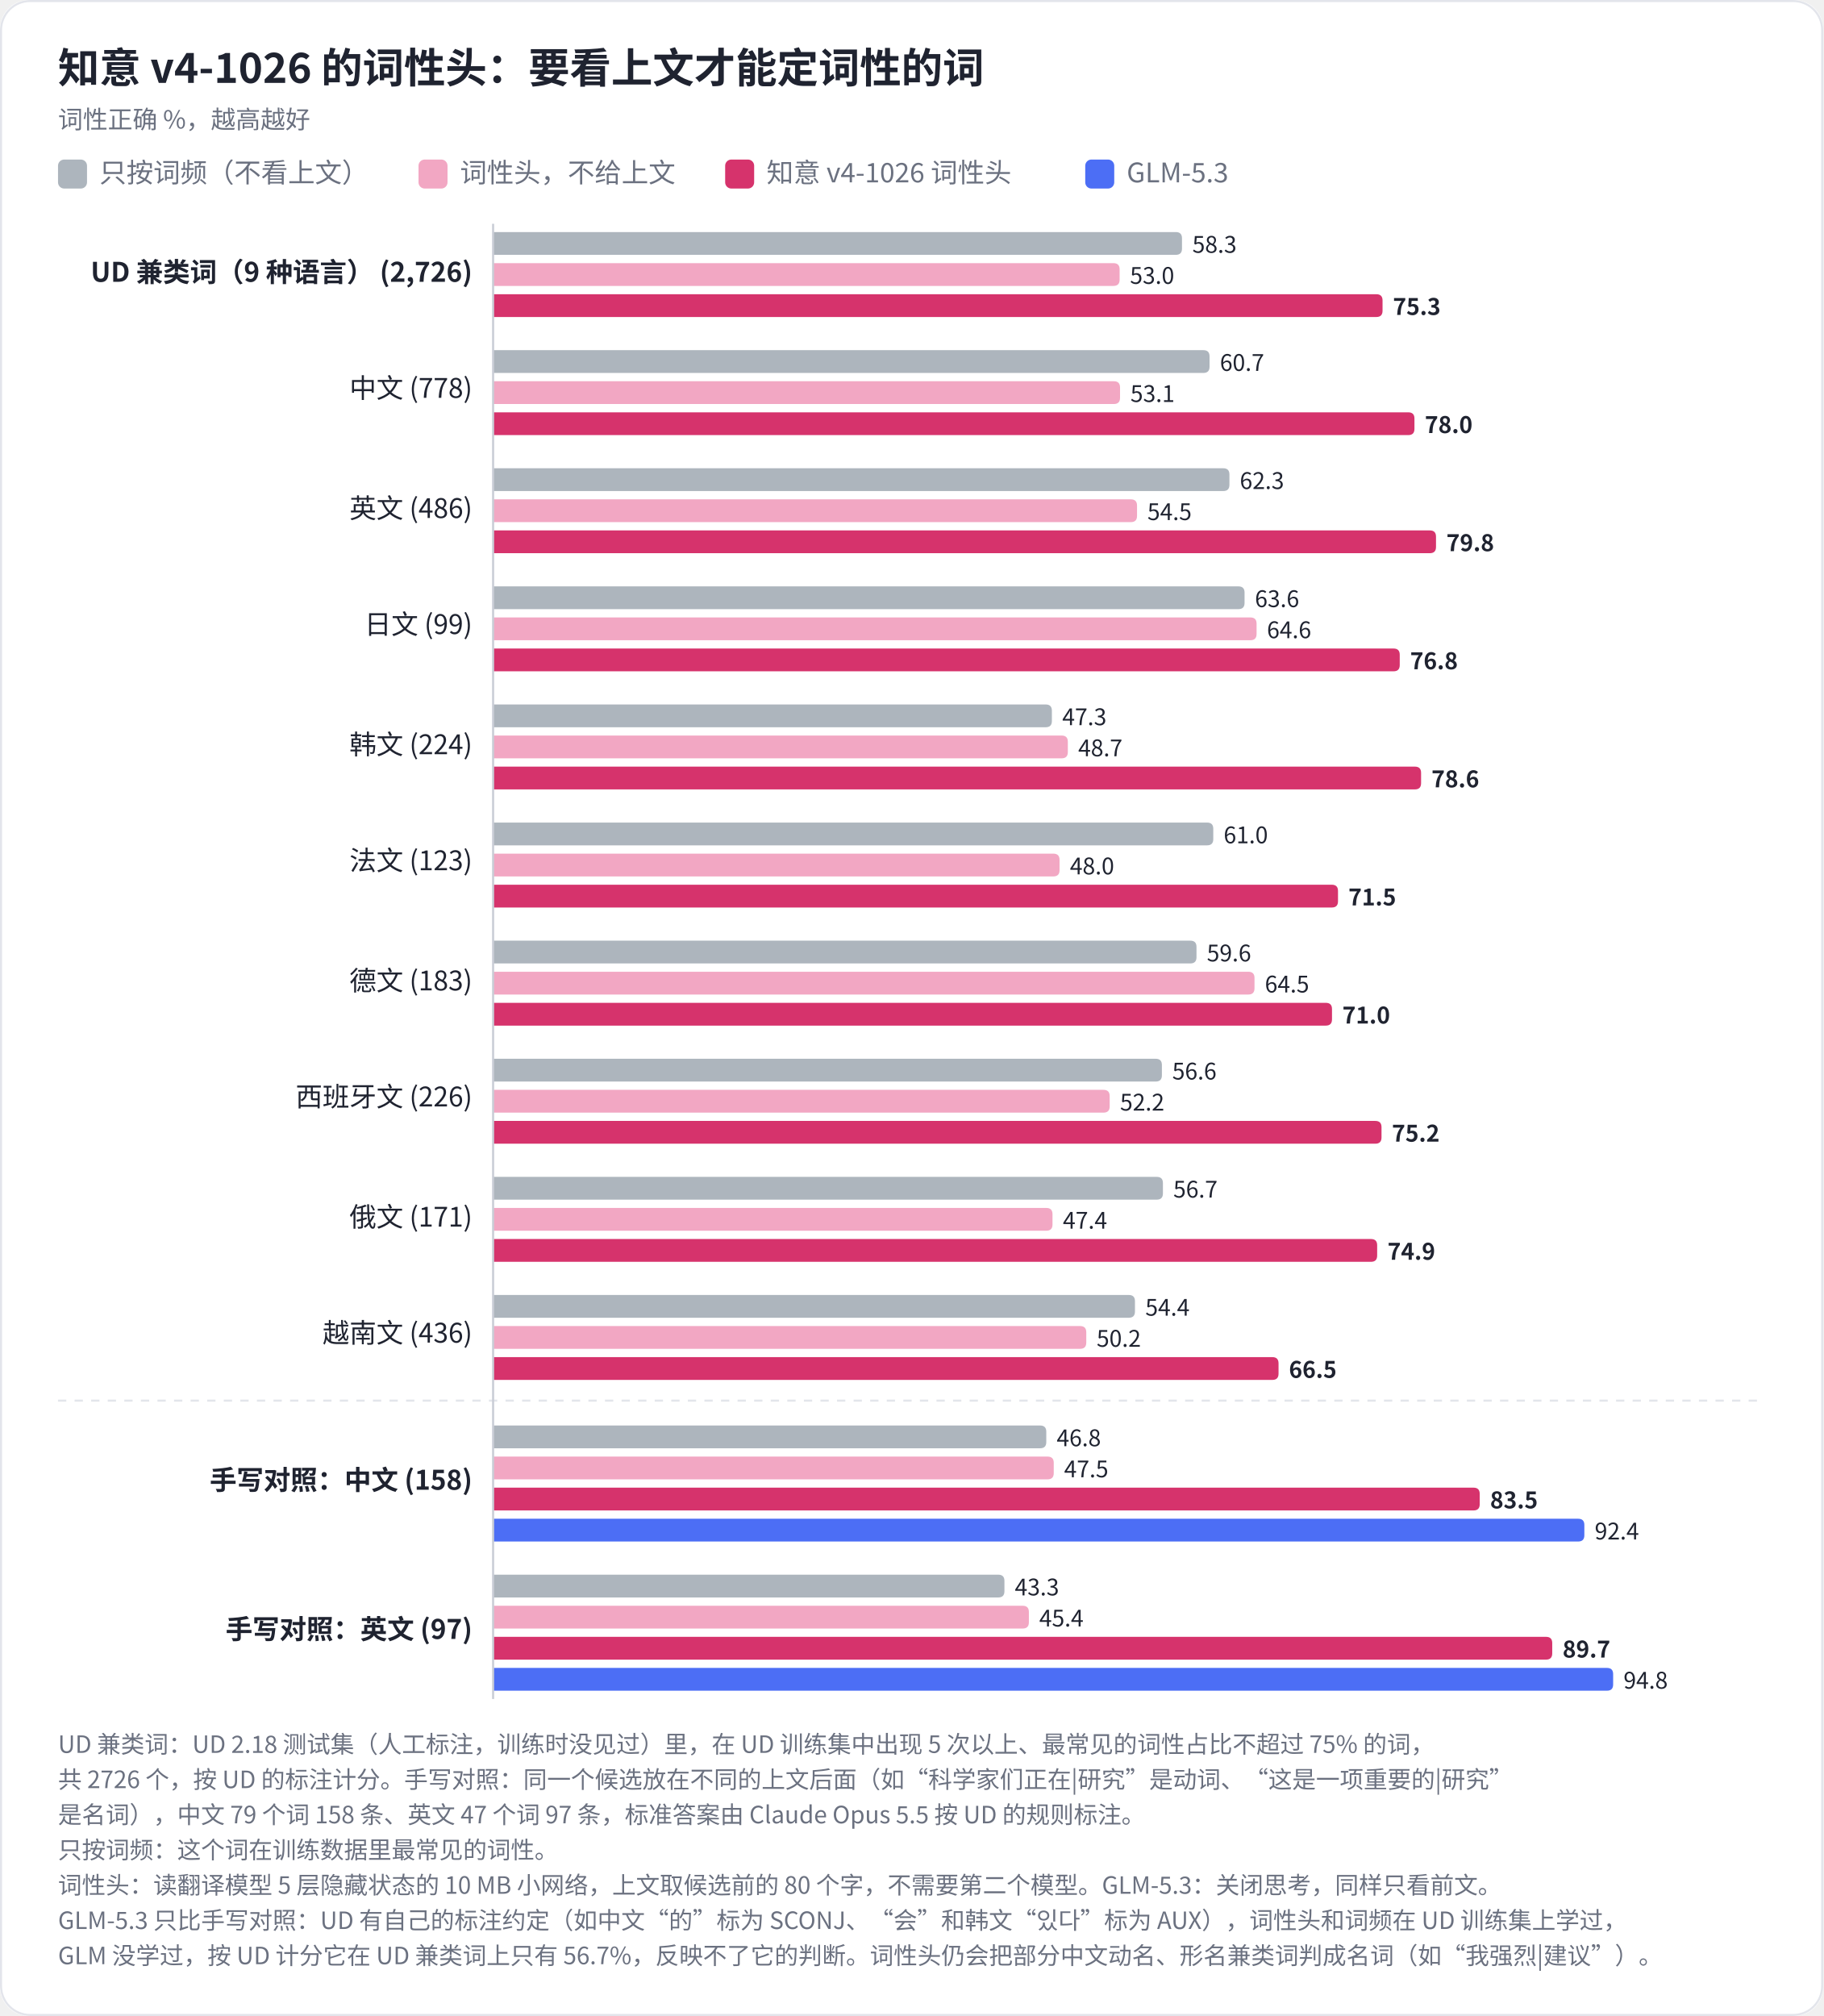
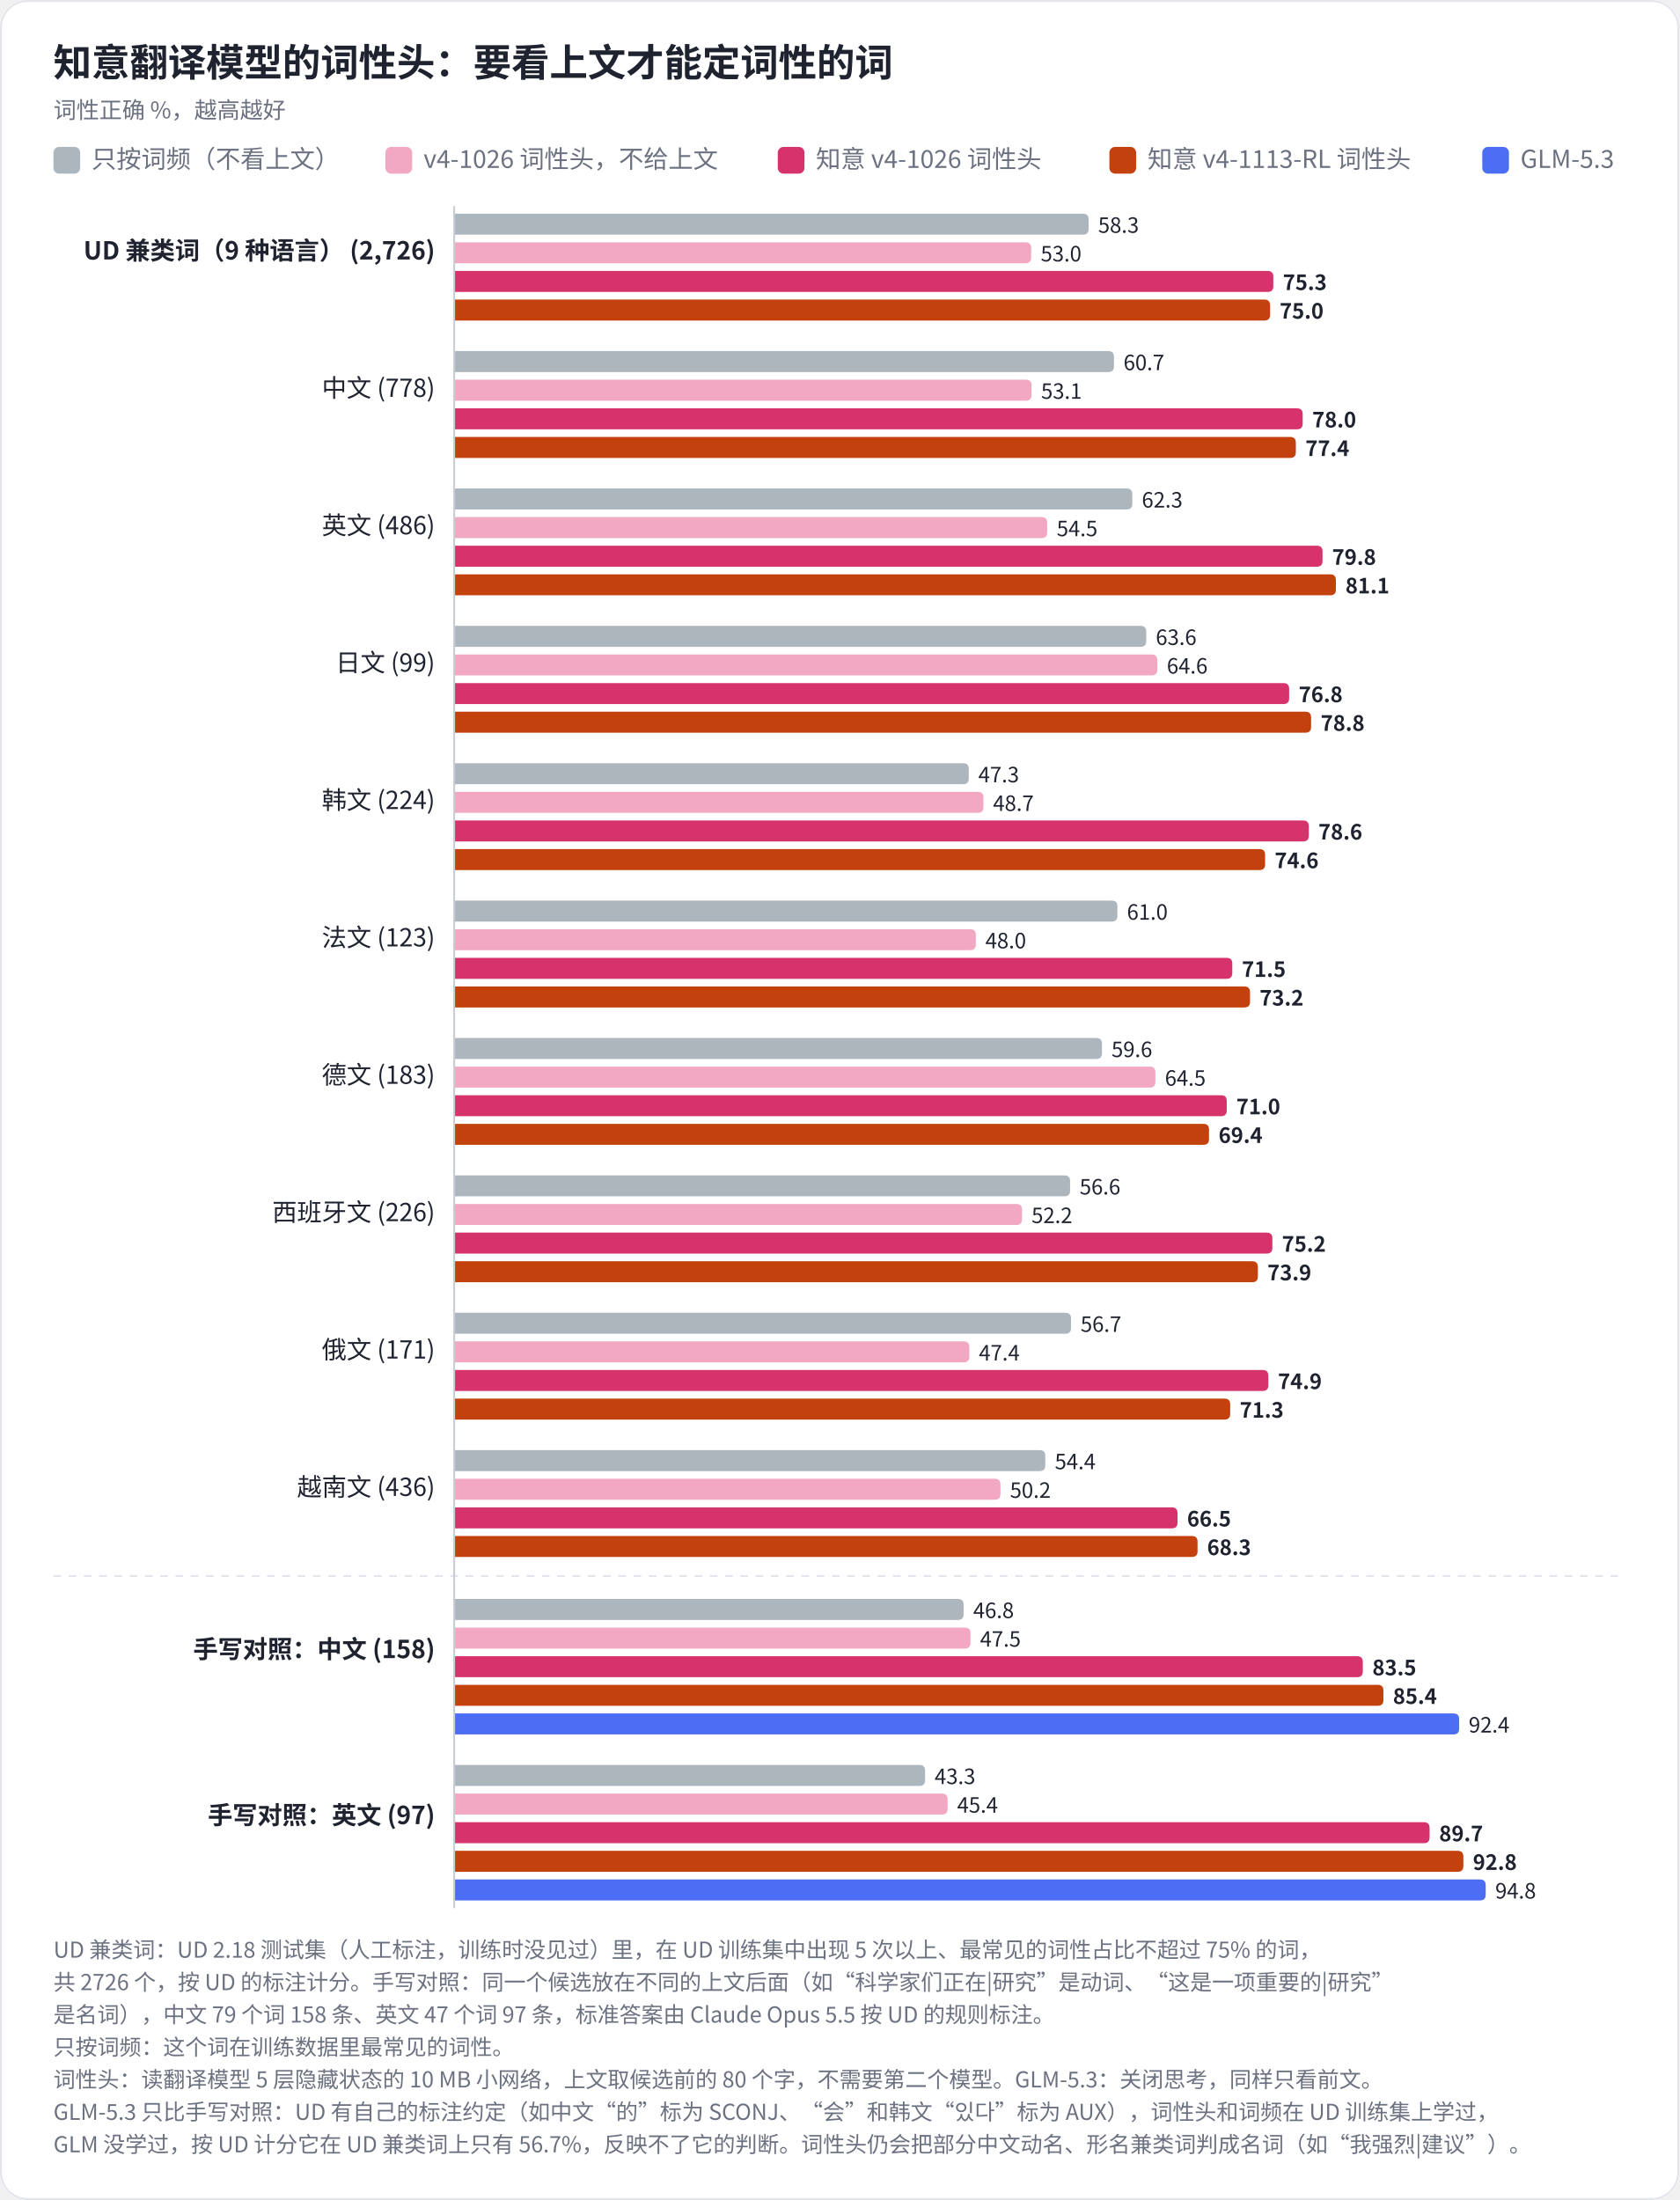
- <svg xmlns="http://www.w3.org/2000/svg" width="880" height="973" viewBox="0 0 880 973" font-family="'Microsoft YaHei','PingFang SC','Noto Sans CJK SC','Segoe UI',sans-serif">
-   <rect width="880" height="973" rx="14" fill="#FFFFFF" />
-   <rect x="0.5" y="0.5" width="879" height="972" rx="14" fill="none" stroke="#E3E5EB" />
-   <text x="28" y="40" font-size="20" font-weight="700" fill="#1F2330">知意 v4-1026 的词性头：要看上文才能定词性的词</text>
+ <svg xmlns="http://www.w3.org/2000/svg" width="880" height="1153" viewBox="0 0 880 1153" font-family="'Microsoft YaHei','PingFang SC','Noto Sans CJK SC','Segoe UI',sans-serif">
+   <rect width="880" height="1153" rx="14" fill="#FFFFFF" />
+   <rect x="0.5" y="0.5" width="879" height="1152" rx="14" fill="none" stroke="#E3E5EB" />
+   <text x="28" y="40" font-size="20" font-weight="700" fill="#1F2330">知意翻译模型的词性头：要看上文才能定词性的词</text>
  <text x="28" y="62" font-size="12" fill="#6B7180">词性正确 %，越高越好</text>
  <rect x="28" y="77" width="14" height="14" rx="3" fill="#ADB5BD" />
  <text x="48" y="88" font-size="13" fill="#6B7180">只按词频（不看上文）</text>
  <rect x="202" y="77" width="14" height="14" rx="3" fill="#F2A7C3" />
-   <text x="222" y="88" font-size="13" fill="#6B7180">词性头，不给上文</text>
-   <rect x="350" y="77" width="14" height="14" rx="3" fill="#D6336C" />
-   <text x="370" y="88" font-size="13" fill="#6B7180">知意 v4-1026 词性头</text>
-   <rect x="523.8" y="77" width="14" height="14" rx="3" fill="#4C6EF5" />
-   <text x="543.8" y="88" font-size="13" fill="#6B7180">GLM-5.3</text>
+   <text x="222" y="88" font-size="13" fill="#6B7180">v4-1026 词性头，不给上文</text>
+   <rect x="407.6" y="77" width="14" height="14" rx="3" fill="#D6336C" />
+   <text x="427.6" y="88" font-size="13" fill="#6B7180">知意 v4-1026 词性头</text>
+   <rect x="581.4" y="77" width="14" height="14" rx="3" fill="#C2410C" />
+   <text x="601.4" y="88" font-size="13" fill="#6B7180">知意 v4-1113-RL 词性头</text>
+   <rect x="776.8" y="77" width="14" height="14" rx="3" fill="#4C6EF5" />
+   <text x="796.8" y="88" font-size="13" fill="#6B7180">GLM-5.3</text>
  <text x="228" y="136" font-size="13" font-weight="700" text-anchor="end" fill="#1F2330">UD 兼类词（9 种语言） (2,726)</text>
  <path d="M238,112 H567.5 Q570.5,112 570.5,115.0 V120.0 Q570.5,123 567.5,123 H238 Z" fill="#ADB5BD" />
  <text x="575.5" y="122" font-size="11" fill="#1F2330">58.3</text>
  <path d="M238,127 H537.4 Q540.4,127 540.4,130.0 V135.0 Q540.4,138 537.4,138 H238 Z" fill="#F2A7C3" />
  <text x="545.4" y="137" font-size="11" fill="#1F2330">53.0</text>
  <path d="M238,142 H664.3 Q667.3,142 667.3,145.0 V150.0 Q667.3,153 664.3,153 H238 Z" fill="#D6336C" />
  <text x="672.3" y="152" font-size="11" font-weight="700" fill="#1F2330">75.3</text>
-   <text x="228" y="192" font-size="13" text-anchor="end" fill="#1F2330">中文 (778)</text>
-   <path d="M238,169 H580.8 Q583.8,169 583.8,172.0 V177.0 Q583.8,180 580.8,180 H238 Z" fill="#ADB5BD" />
-   <text x="588.8" y="179" font-size="11" fill="#1F2330">60.7</text>
-   <path d="M238,184 H537.6 Q540.6,184 540.6,187.0 V192.0 Q540.6,195 537.6,195 H238 Z" fill="#F2A7C3" />
-   <text x="545.6" y="194" font-size="11" fill="#1F2330">53.1</text>
-   <path d="M238,199 H679.7 Q682.7,199 682.7,202.0 V207.0 Q682.7,210 679.7,210 H238 Z" fill="#D6336C" />
-   <text x="687.7" y="209" font-size="11" font-weight="700" fill="#1F2330">78.0</text>
-   <text x="228" y="250" font-size="13" text-anchor="end" fill="#1F2330">英文 (486)</text>
-   <path d="M238,226 H590.4 Q593.4,226 593.4,229.0 V234.0 Q593.4,237 590.4,237 H238 Z" fill="#ADB5BD" />
-   <text x="598.4" y="236" font-size="11" fill="#1F2330">62.3</text>
-   <path d="M238,241 H545.8 Q548.8,241 548.8,244.0 V249.0 Q548.8,252 545.8,252 H238 Z" fill="#F2A7C3" />
-   <text x="553.8" y="251" font-size="11" fill="#1F2330">54.5</text>
-   <path d="M238,256 H690.1 Q693.1,256 693.1,259.0 V264.0 Q693.1,267 690.1,267 H238 Z" fill="#D6336C" />
-   <text x="698.1" y="266" font-size="11" font-weight="700" fill="#1F2330">79.8</text>
-   <text x="228" y="306" font-size="13" text-anchor="end" fill="#1F2330">日文 (99)</text>
-   <path d="M238,283 H597.7 Q600.7,283 600.7,286.0 V291.0 Q600.7,294 597.7,294 H238 Z" fill="#ADB5BD" />
-   <text x="605.7" y="293" font-size="11" fill="#1F2330">63.6</text>
-   <path d="M238,298 H603.5 Q606.5,298 606.5,301.0 V306.0 Q606.5,309 603.5,309 H238 Z" fill="#F2A7C3" />
-   <text x="611.5" y="308" font-size="11" fill="#1F2330">64.6</text>
-   <path d="M238,313 H672.6 Q675.6,313 675.6,316.0 V321.0 Q675.6,324 672.6,324 H238 Z" fill="#D6336C" />
-   <text x="680.6" y="323" font-size="11" font-weight="700" fill="#1F2330">76.8</text>
-   <text x="228" y="364" font-size="13" text-anchor="end" fill="#1F2330">韩文 (224)</text>
-   <path d="M238,340 H504.7 Q507.7,340 507.7,343.0 V348.0 Q507.7,351 504.7,351 H238 Z" fill="#ADB5BD" />
-   <text x="512.7" y="350" font-size="11" fill="#1F2330">47.3</text>
-   <path d="M238,355 H512.4 Q515.4,355 515.4,358.0 V363.0 Q515.4,366 512.4,366 H238 Z" fill="#F2A7C3" />
-   <text x="520.4" y="365" font-size="11" fill="#1F2330">48.7</text>
-   <path d="M238,370 H682.9 Q685.9,370 685.9,373.0 V378.0 Q685.9,381 682.9,381 H238 Z" fill="#D6336C" />
-   <text x="690.9" y="380" font-size="11" font-weight="700" fill="#1F2330">78.6</text>
-   <text x="228" y="420" font-size="13" text-anchor="end" fill="#1F2330">法文 (123)</text>
-   <path d="M238,397 H582.6 Q585.6,397 585.6,400.0 V405.0 Q585.6,408 582.6,408 H238 Z" fill="#ADB5BD" />
-   <text x="590.6" y="407" font-size="11" fill="#1F2330">61.0</text>
-   <path d="M238,412 H508.4 Q511.4,412 511.4,415.0 V420.0 Q511.4,423 508.4,423 H238 Z" fill="#F2A7C3" />
-   <text x="516.4" y="422" font-size="11" fill="#1F2330">48.0</text>
-   <path d="M238,427 H642.8 Q645.8,427 645.8,430.0 V435.0 Q645.8,438 642.8,438 H238 Z" fill="#D6336C" />
-   <text x="650.8" y="437" font-size="11" font-weight="700" fill="#1F2330">71.5</text>
-   <text x="228" y="478" font-size="13" text-anchor="end" fill="#1F2330">德文 (183)</text>
-   <path d="M238,454 H574.5 Q577.5,454 577.5,457.0 V462.0 Q577.5,465 574.5,465 H238 Z" fill="#ADB5BD" />
-   <text x="582.5" y="464" font-size="11" fill="#1F2330">59.6</text>
-   <path d="M238,469 H602.5 Q605.5,469 605.5,472.0 V477.0 Q605.5,480 602.5,480 H238 Z" fill="#F2A7C3" />
-   <text x="610.5" y="479" font-size="11" fill="#1F2330">64.5</text>
-   <path d="M238,484 H639.9 Q642.9,484 642.9,487.0 V492.0 Q642.9,495 639.9,495 H238 Z" fill="#D6336C" />
-   <text x="647.9" y="494" font-size="11" font-weight="700" fill="#1F2330">71.0</text>
-   <text x="228" y="534" font-size="13" text-anchor="end" fill="#1F2330">西班牙文 (226)</text>
-   <path d="M238,511 H557.8 Q560.8,511 560.8,514.0 V519.0 Q560.8,522 557.8,522 H238 Z" fill="#ADB5BD" />
-   <text x="565.8" y="521" font-size="11" fill="#1F2330">56.6</text>
-   <path d="M238,526 H532.6 Q535.6,526 535.6,529.0 V534.0 Q535.6,537 532.6,537 H238 Z" fill="#F2A7C3" />
-   <text x="540.6" y="536" font-size="11" fill="#1F2330">52.2</text>
-   <path d="M238,541 H663.8 Q666.8,541 666.8,544.0 V549.0 Q666.8,552 663.8,552 H238 Z" fill="#D6336C" />
-   <text x="671.8" y="551" font-size="11" font-weight="700" fill="#1F2330">75.2</text>
-   <text x="228" y="592" font-size="13" text-anchor="end" fill="#1F2330">俄文 (171)</text>
-   <path d="M238,568 H558.3 Q561.3,568 561.3,571.0 V576.0 Q561.3,579 558.3,579 H238 Z" fill="#ADB5BD" />
-   <text x="566.3" y="578" font-size="11" fill="#1F2330">56.7</text>
-   <path d="M238,583 H505.0 Q508.0,583 508.0,586.0 V591.0 Q508.0,594 505.0,594 H238 Z" fill="#F2A7C3" />
-   <text x="513.0" y="593" font-size="11" fill="#1F2330">47.4</text>
-   <path d="M238,598 H661.7 Q664.7,598 664.7,601.0 V606.0 Q664.7,609 661.7,609 H238 Z" fill="#D6336C" />
-   <text x="669.7" y="608" font-size="11" font-weight="700" fill="#1F2330">74.9</text>
-   <text x="228" y="648" font-size="13" text-anchor="end" fill="#1F2330">越南文 (436)</text>
-   <path d="M238,625 H544.8 Q547.8,625 547.8,628.0 V633.0 Q547.8,636 544.8,636 H238 Z" fill="#ADB5BD" />
-   <text x="552.8" y="635" font-size="11" fill="#1F2330">54.4</text>
-   <path d="M238,640 H521.3 Q524.3,640 524.3,643.0 V648.0 Q524.3,651 521.3,651 H238 Z" fill="#F2A7C3" />
-   <text x="529.3" y="650" font-size="11" fill="#1F2330">50.2</text>
-   <path d="M238,655 H614.1 Q617.1,655 617.1,658.0 V663.0 Q617.1,666 614.1,666 H238 Z" fill="#D6336C" />
-   <text x="622.1" y="665" font-size="11" font-weight="700" fill="#1F2330">66.5</text>
-   <line x1="28" y1="676.0" x2="852" y2="676.0" stroke="#E3E5EB" stroke-dasharray="4 4" />
-   <text x="228" y="719" font-size="13" font-weight="700" text-anchor="end" fill="#1F2330">手写对照：中文 (158)</text>
-   <path d="M238,688 H502.0 Q505.0,688 505.0,691.0 V696.0 Q505.0,699 502.0,699 H238 Z" fill="#ADB5BD" />
-   <text x="510.0" y="698" font-size="11" fill="#1F2330">46.8</text>
-   <path d="M238,703 H505.6 Q508.6,703 508.6,706.0 V711.0 Q508.6,714 505.6,714 H238 Z" fill="#F2A7C3" />
-   <text x="513.6" y="713" font-size="11" fill="#1F2330">47.5</text>
-   <path d="M238,718 H711.2 Q714.2,718 714.2,721.0 V726.0 Q714.2,729 711.2,729 H238 Z" fill="#D6336C" />
-   <text x="719.2" y="728" font-size="11" font-weight="700" fill="#1F2330">83.5</text>
-   <path d="M238,733 H761.7 Q764.7,733 764.7,736.0 V741.0 Q764.7,744 761.7,744 H238 Z" fill="#4C6EF5" />
-   <text x="769.7" y="743" font-size="11" fill="#1F2330">92.4</text>
-   <text x="228" y="791" font-size="13" font-weight="700" text-anchor="end" fill="#1F2330">手写对照：英文 (97)</text>
-   <path d="M238,760 H481.8 Q484.8,760 484.8,763.0 V768.0 Q484.8,771 481.8,771 H238 Z" fill="#ADB5BD" />
-   <text x="489.8" y="770" font-size="11" fill="#1F2330">43.3</text>
-   <path d="M238,775 H493.6 Q496.6,775 496.6,778.0 V783.0 Q496.6,786 493.6,786 H238 Z" fill="#F2A7C3" />
-   <text x="501.6" y="785" font-size="11" fill="#1F2330">45.4</text>
-   <path d="M238,790 H746.2 Q749.2,790 749.2,793.0 V798.0 Q749.2,801 746.2,801 H238 Z" fill="#D6336C" />
-   <text x="754.2" y="800" font-size="11" font-weight="700" fill="#1F2330">89.7</text>
-   <path d="M238,805 H775.6 Q778.6,805 778.6,808.0 V813.0 Q778.6,816 775.6,816 H238 Z" fill="#4C6EF5" />
-   <text x="783.6" y="815" font-size="11" fill="#1F2330">94.8</text>
-   <line x1="238" y1="108" x2="238" y2="820" stroke="#C9CDD6" />
-   <text x="28" y="846" font-size="11.5" fill="#6B7180">UD 兼类词：UD 2.18 测试集（人工标注，训练时没见过）里，在 UD 训练集中出现 5 次以上、最常见的词性占比不超过 75% 的词，</text>
-   <text x="28" y="863" font-size="11.5" fill="#6B7180">共 2726 个，按 UD 的标注计分。手写对照：同一个候选放在不同的上文后面（如“科学家们正在|研究”是动词、“这是一项重要的|研究”</text>
-   <text x="28" y="880" font-size="11.5" fill="#6B7180">是名词），中文 79 个词 158 条、英文 47 个词 97 条，标准答案由 Claude Opus 5.5 按 UD 的规则标注。</text>
-   <text x="28" y="897" font-size="11.5" fill="#6B7180">只按词频：这个词在训练数据里最常见的词性。</text>
-   <text x="28" y="914" font-size="11.5" fill="#6B7180">词性头：读翻译模型 5 层隐藏状态的 10 MB 小网络，上文取候选前的 80 个字，不需要第二个模型。GLM-5.3：关闭思考，同样只看前文。</text>
-   <text x="28" y="931" font-size="11.5" fill="#6B7180">GLM-5.3 只比手写对照：UD 有自己的标注约定（如中文“的”标为 SCONJ、“会”和韩文“있다”标为 AUX），词性头和词频在 UD 训练集上学过，</text>
-   <text x="28" y="948" font-size="11.5" fill="#6B7180">GLM 没学过，按 UD 计分它在 UD 兼类词上只有 56.7%，反映不了它的判断。词性头仍会把部分中文动名、形名兼类词判成名词（如“我强烈|建议”）。</text>
+   <path d="M238,157 H662.6 Q665.6,157 665.6,160.0 V165.0 Q665.6,168 662.6,168 H238 Z" fill="#C2410C" />
+   <text x="670.6" y="167" font-size="11" font-weight="700" fill="#1F2330">75.0</text>
+   <text x="228" y="208" font-size="13" text-anchor="end" fill="#1F2330">中文 (778)</text>
+   <path d="M238,184 H580.8 Q583.8,184 583.8,187.0 V192.0 Q583.8,195 580.8,195 H238 Z" fill="#ADB5BD" />
+   <text x="588.8" y="194" font-size="11" fill="#1F2330">60.7</text>
+   <path d="M238,199 H537.6 Q540.6,199 540.6,202.0 V207.0 Q540.6,210 537.6,210 H238 Z" fill="#F2A7C3" />
+   <text x="545.6" y="209" font-size="11" fill="#1F2330">53.1</text>
+   <path d="M238,214 H679.7 Q682.7,214 682.7,217.0 V222.0 Q682.7,225 679.7,225 H238 Z" fill="#D6336C" />
+   <text x="687.7" y="224" font-size="11" font-weight="700" fill="#1F2330">78.0</text>
+   <path d="M238,229 H676.1 Q679.1,229 679.1,232.0 V237.0 Q679.1,240 676.1,240 H238 Z" fill="#C2410C" />
+   <text x="684.1" y="239" font-size="11" font-weight="700" fill="#1F2330">77.4</text>
+   <text x="228" y="280" font-size="13" text-anchor="end" fill="#1F2330">英文 (486)</text>
+   <path d="M238,256 H590.4 Q593.4,256 593.4,259.0 V264.0 Q593.4,267 590.4,267 H238 Z" fill="#ADB5BD" />
+   <text x="598.4" y="266" font-size="11" fill="#1F2330">62.3</text>
+   <path d="M238,271 H545.8 Q548.8,271 548.8,274.0 V279.0 Q548.8,282 545.8,282 H238 Z" fill="#F2A7C3" />
+   <text x="553.8" y="281" font-size="11" fill="#1F2330">54.5</text>
+   <path d="M238,286 H690.1 Q693.1,286 693.1,289.0 V294.0 Q693.1,297 690.1,297 H238 Z" fill="#D6336C" />
+   <text x="698.1" y="296" font-size="11" font-weight="700" fill="#1F2330">79.8</text>
+   <path d="M238,301 H697.1 Q700.1,301 700.1,304.0 V309.0 Q700.1,312 697.1,312 H238 Z" fill="#C2410C" />
+   <text x="705.1" y="311" font-size="11" font-weight="700" fill="#1F2330">81.1</text>
+   <text x="228" y="352" font-size="13" text-anchor="end" fill="#1F2330">日文 (99)</text>
+   <path d="M238,328 H597.7 Q600.7,328 600.7,331.0 V336.0 Q600.7,339 597.7,339 H238 Z" fill="#ADB5BD" />
+   <text x="605.7" y="338" font-size="11" fill="#1F2330">63.6</text>
+   <path d="M238,343 H603.5 Q606.5,343 606.5,346.0 V351.0 Q606.5,354 603.5,354 H238 Z" fill="#F2A7C3" />
+   <text x="611.5" y="353" font-size="11" fill="#1F2330">64.6</text>
+   <path d="M238,358 H672.6 Q675.6,358 675.6,361.0 V366.0 Q675.6,369 672.6,369 H238 Z" fill="#D6336C" />
+   <text x="680.6" y="368" font-size="11" font-weight="700" fill="#1F2330">76.8</text>
+   <path d="M238,373 H684.1 Q687.1,373 687.1,376.0 V381.0 Q687.1,384 684.1,384 H238 Z" fill="#C2410C" />
+   <text x="692.1" y="383" font-size="11" font-weight="700" fill="#1F2330">78.8</text>
+   <text x="228" y="424" font-size="13" text-anchor="end" fill="#1F2330">韩文 (224)</text>
+   <path d="M238,400 H504.7 Q507.7,400 507.7,403.0 V408.0 Q507.7,411 504.7,411 H238 Z" fill="#ADB5BD" />
+   <text x="512.7" y="410" font-size="11" fill="#1F2330">47.3</text>
+   <path d="M238,415 H512.4 Q515.4,415 515.4,418.0 V423.0 Q515.4,426 512.4,426 H238 Z" fill="#F2A7C3" />
+   <text x="520.4" y="425" font-size="11" fill="#1F2330">48.7</text>
+   <path d="M238,430 H682.9 Q685.9,430 685.9,433.0 V438.0 Q685.9,441 682.9,441 H238 Z" fill="#D6336C" />
+   <text x="690.9" y="440" font-size="11" font-weight="700" fill="#1F2330">78.6</text>
+   <path d="M238,445 H660.0 Q663.0,445 663.0,448.0 V453.0 Q663.0,456 660.0,456 H238 Z" fill="#C2410C" />
+   <text x="668.0" y="455" font-size="11" font-weight="700" fill="#1F2330">74.6</text>
+   <text x="228" y="496" font-size="13" text-anchor="end" fill="#1F2330">法文 (123)</text>
+   <path d="M238,472 H582.6 Q585.6,472 585.6,475.0 V480.0 Q585.6,483 582.6,483 H238 Z" fill="#ADB5BD" />
+   <text x="590.6" y="482" font-size="11" fill="#1F2330">61.0</text>
+   <path d="M238,487 H508.4 Q511.4,487 511.4,490.0 V495.0 Q511.4,498 508.4,498 H238 Z" fill="#F2A7C3" />
+   <text x="516.4" y="497" font-size="11" fill="#1F2330">48.0</text>
+   <path d="M238,502 H642.8 Q645.8,502 645.8,505.0 V510.0 Q645.8,513 642.8,513 H238 Z" fill="#D6336C" />
+   <text x="650.8" y="512" font-size="11" font-weight="700" fill="#1F2330">71.5</text>
+   <path d="M238,517 H652.1 Q655.1,517 655.1,520.0 V525.0 Q655.1,528 652.1,528 H238 Z" fill="#C2410C" />
+   <text x="660.1" y="527" font-size="11" font-weight="700" fill="#1F2330">73.2</text>
+   <text x="228" y="568" font-size="13" text-anchor="end" fill="#1F2330">德文 (183)</text>
+   <path d="M238,544 H574.5 Q577.5,544 577.5,547.0 V552.0 Q577.5,555 574.5,555 H238 Z" fill="#ADB5BD" />
+   <text x="582.5" y="554" font-size="11" fill="#1F2330">59.6</text>
+   <path d="M238,559 H602.5 Q605.5,559 605.5,562.0 V567.0 Q605.5,570 602.5,570 H238 Z" fill="#F2A7C3" />
+   <text x="610.5" y="569" font-size="11" fill="#1F2330">64.5</text>
+   <path d="M238,574 H639.9 Q642.9,574 642.9,577.0 V582.0 Q642.9,585 639.9,585 H238 Z" fill="#D6336C" />
+   <text x="647.9" y="584" font-size="11" font-weight="700" fill="#1F2330">71.0</text>
+   <path d="M238,589 H630.6 Q633.6,589 633.6,592.0 V597.0 Q633.6,600 630.6,600 H238 Z" fill="#C2410C" />
+   <text x="638.6" y="599" font-size="11" font-weight="700" fill="#1F2330">69.4</text>
+   <text x="228" y="640" font-size="13" text-anchor="end" fill="#1F2330">西班牙文 (226)</text>
+   <path d="M238,616 H557.8 Q560.8,616 560.8,619.0 V624.0 Q560.8,627 557.8,627 H238 Z" fill="#ADB5BD" />
+   <text x="565.8" y="626" font-size="11" fill="#1F2330">56.6</text>
+   <path d="M238,631 H532.6 Q535.6,631 535.6,634.0 V639.0 Q535.6,642 532.6,642 H238 Z" fill="#F2A7C3" />
+   <text x="540.6" y="641" font-size="11" fill="#1F2330">52.2</text>
+   <path d="M238,646 H663.8 Q666.8,646 666.8,649.0 V654.0 Q666.8,657 663.8,657 H238 Z" fill="#D6336C" />
+   <text x="671.8" y="656" font-size="11" font-weight="700" fill="#1F2330">75.2</text>
+   <path d="M238,661 H656.2 Q659.2,661 659.2,664.0 V669.0 Q659.2,672 656.2,672 H238 Z" fill="#C2410C" />
+   <text x="664.2" y="671" font-size="11" font-weight="700" fill="#1F2330">73.9</text>
+   <text x="228" y="712" font-size="13" text-anchor="end" fill="#1F2330">俄文 (171)</text>
+   <path d="M238,688 H558.3 Q561.3,688 561.3,691.0 V696.0 Q561.3,699 558.3,699 H238 Z" fill="#ADB5BD" />
+   <text x="566.3" y="698" font-size="11" fill="#1F2330">56.7</text>
+   <path d="M238,703 H505.0 Q508.0,703 508.0,706.0 V711.0 Q508.0,714 505.0,714 H238 Z" fill="#F2A7C3" />
+   <text x="513.0" y="713" font-size="11" fill="#1F2330">47.4</text>
+   <path d="M238,718 H661.7 Q664.7,718 664.7,721.0 V726.0 Q664.7,729 661.7,729 H238 Z" fill="#D6336C" />
+   <text x="669.7" y="728" font-size="11" font-weight="700" fill="#1F2330">74.9</text>
+   <path d="M238,733 H641.7 Q644.7,733 644.7,736.0 V741.0 Q644.7,744 641.7,744 H238 Z" fill="#C2410C" />
+   <text x="649.7" y="743" font-size="11" font-weight="700" fill="#1F2330">71.3</text>
+   <text x="228" y="784" font-size="13" text-anchor="end" fill="#1F2330">越南文 (436)</text>
+   <path d="M238,760 H544.8 Q547.8,760 547.8,763.0 V768.0 Q547.8,771 544.8,771 H238 Z" fill="#ADB5BD" />
+   <text x="552.8" y="770" font-size="11" fill="#1F2330">54.4</text>
+   <path d="M238,775 H521.3 Q524.3,775 524.3,778.0 V783.0 Q524.3,786 521.3,786 H238 Z" fill="#F2A7C3" />
+   <text x="529.3" y="785" font-size="11" fill="#1F2330">50.2</text>
+   <path d="M238,790 H614.1 Q617.1,790 617.1,793.0 V798.0 Q617.1,801 614.1,801 H238 Z" fill="#D6336C" />
+   <text x="622.1" y="800" font-size="11" font-weight="700" fill="#1F2330">66.5</text>
+   <path d="M238,805 H624.6 Q627.6,805 627.6,808.0 V813.0 Q627.6,816 624.6,816 H238 Z" fill="#C2410C" />
+   <text x="632.6" y="815" font-size="11" font-weight="700" fill="#1F2330">68.3</text>
+   <line x1="28" y1="826.0" x2="852" y2="826.0" stroke="#E3E5EB" stroke-dasharray="4 4" />
+   <text x="228" y="869" font-size="13" font-weight="700" text-anchor="end" fill="#1F2330">手写对照：中文 (158)</text>
+   <path d="M238,838 H502.0 Q505.0,838 505.0,841.0 V846.0 Q505.0,849 502.0,849 H238 Z" fill="#ADB5BD" />
+   <text x="510.0" y="848" font-size="11" fill="#1F2330">46.8</text>
+   <path d="M238,853 H505.6 Q508.6,853 508.6,856.0 V861.0 Q508.6,864 505.6,864 H238 Z" fill="#F2A7C3" />
+   <text x="513.6" y="863" font-size="11" fill="#1F2330">47.5</text>
+   <path d="M238,868 H711.2 Q714.2,868 714.2,871.0 V876.0 Q714.2,879 711.2,879 H238 Z" fill="#D6336C" />
+   <text x="719.2" y="878" font-size="11" font-weight="700" fill="#1F2330">83.5</text>
+   <path d="M238,883 H722.0 Q725.0,883 725.0,886.0 V891.0 Q725.0,894 722.0,894 H238 Z" fill="#C2410C" />
+   <text x="730.0" y="893" font-size="11" font-weight="700" fill="#1F2330">85.4</text>
+   <path d="M238,898 H761.7 Q764.7,898 764.7,901.0 V906.0 Q764.7,909 761.7,909 H238 Z" fill="#4C6EF5" />
+   <text x="769.7" y="908" font-size="11" fill="#1F2330">92.4</text>
+   <text x="228" y="956" font-size="13" font-weight="700" text-anchor="end" fill="#1F2330">手写对照：英文 (97)</text>
+   <path d="M238,925 H481.8 Q484.8,925 484.8,928.0 V933.0 Q484.8,936 481.8,936 H238 Z" fill="#ADB5BD" />
+   <text x="489.8" y="935" font-size="11" fill="#1F2330">43.3</text>
+   <path d="M238,940 H493.6 Q496.6,940 496.6,943.0 V948.0 Q496.6,951 493.6,951 H238 Z" fill="#F2A7C3" />
+   <text x="501.6" y="950" font-size="11" fill="#1F2330">45.4</text>
+   <path d="M238,955 H746.2 Q749.2,955 749.2,958.0 V963.0 Q749.2,966 746.2,966 H238 Z" fill="#D6336C" />
+   <text x="754.2" y="965" font-size="11" font-weight="700" fill="#1F2330">89.7</text>
+   <path d="M238,970 H763.9 Q766.9,970 766.9,973.0 V978.0 Q766.9,981 763.9,981 H238 Z" fill="#C2410C" />
+   <text x="771.9" y="980" font-size="11" font-weight="700" fill="#1F2330">92.8</text>
+   <path d="M238,985 H775.6 Q778.6,985 778.6,988.0 V993.0 Q778.6,996 775.6,996 H238 Z" fill="#4C6EF5" />
+   <text x="783.6" y="995" font-size="11" fill="#1F2330">94.8</text>
+   <line x1="238" y1="108" x2="238" y2="1000" stroke="#C9CDD6" />
+   <text x="28" y="1026" font-size="11.5" fill="#6B7180">UD 兼类词：UD 2.18 测试集（人工标注，训练时没见过）里，在 UD 训练集中出现 5 次以上、最常见的词性占比不超过 75% 的词，</text>
+   <text x="28" y="1043" font-size="11.5" fill="#6B7180">共 2726 个，按 UD 的标注计分。手写对照：同一个候选放在不同的上文后面（如“科学家们正在|研究”是动词、“这是一项重要的|研究”</text>
+   <text x="28" y="1060" font-size="11.5" fill="#6B7180">是名词），中文 79 个词 158 条、英文 47 个词 97 条，标准答案由 Claude Opus 5.5 按 UD 的规则标注。</text>
+   <text x="28" y="1077" font-size="11.5" fill="#6B7180">只按词频：这个词在训练数据里最常见的词性。</text>
+   <text x="28" y="1094" font-size="11.5" fill="#6B7180">词性头：读翻译模型 5 层隐藏状态的 10 MB 小网络，上文取候选前的 80 个字，不需要第二个模型。GLM-5.3：关闭思考，同样只看前文。</text>
+   <text x="28" y="1111" font-size="11.5" fill="#6B7180">GLM-5.3 只比手写对照：UD 有自己的标注约定（如中文“的”标为 SCONJ、“会”和韩文“있다”标为 AUX），词性头和词频在 UD 训练集上学过，</text>
+   <text x="28" y="1128" font-size="11.5" fill="#6B7180">GLM 没学过，按 UD 计分它在 UD 兼类词上只有 56.7%，反映不了它的判断。词性头仍会把部分中文动名、形名兼类词判成名词（如“我强烈|建议”）。</text>
</svg>
